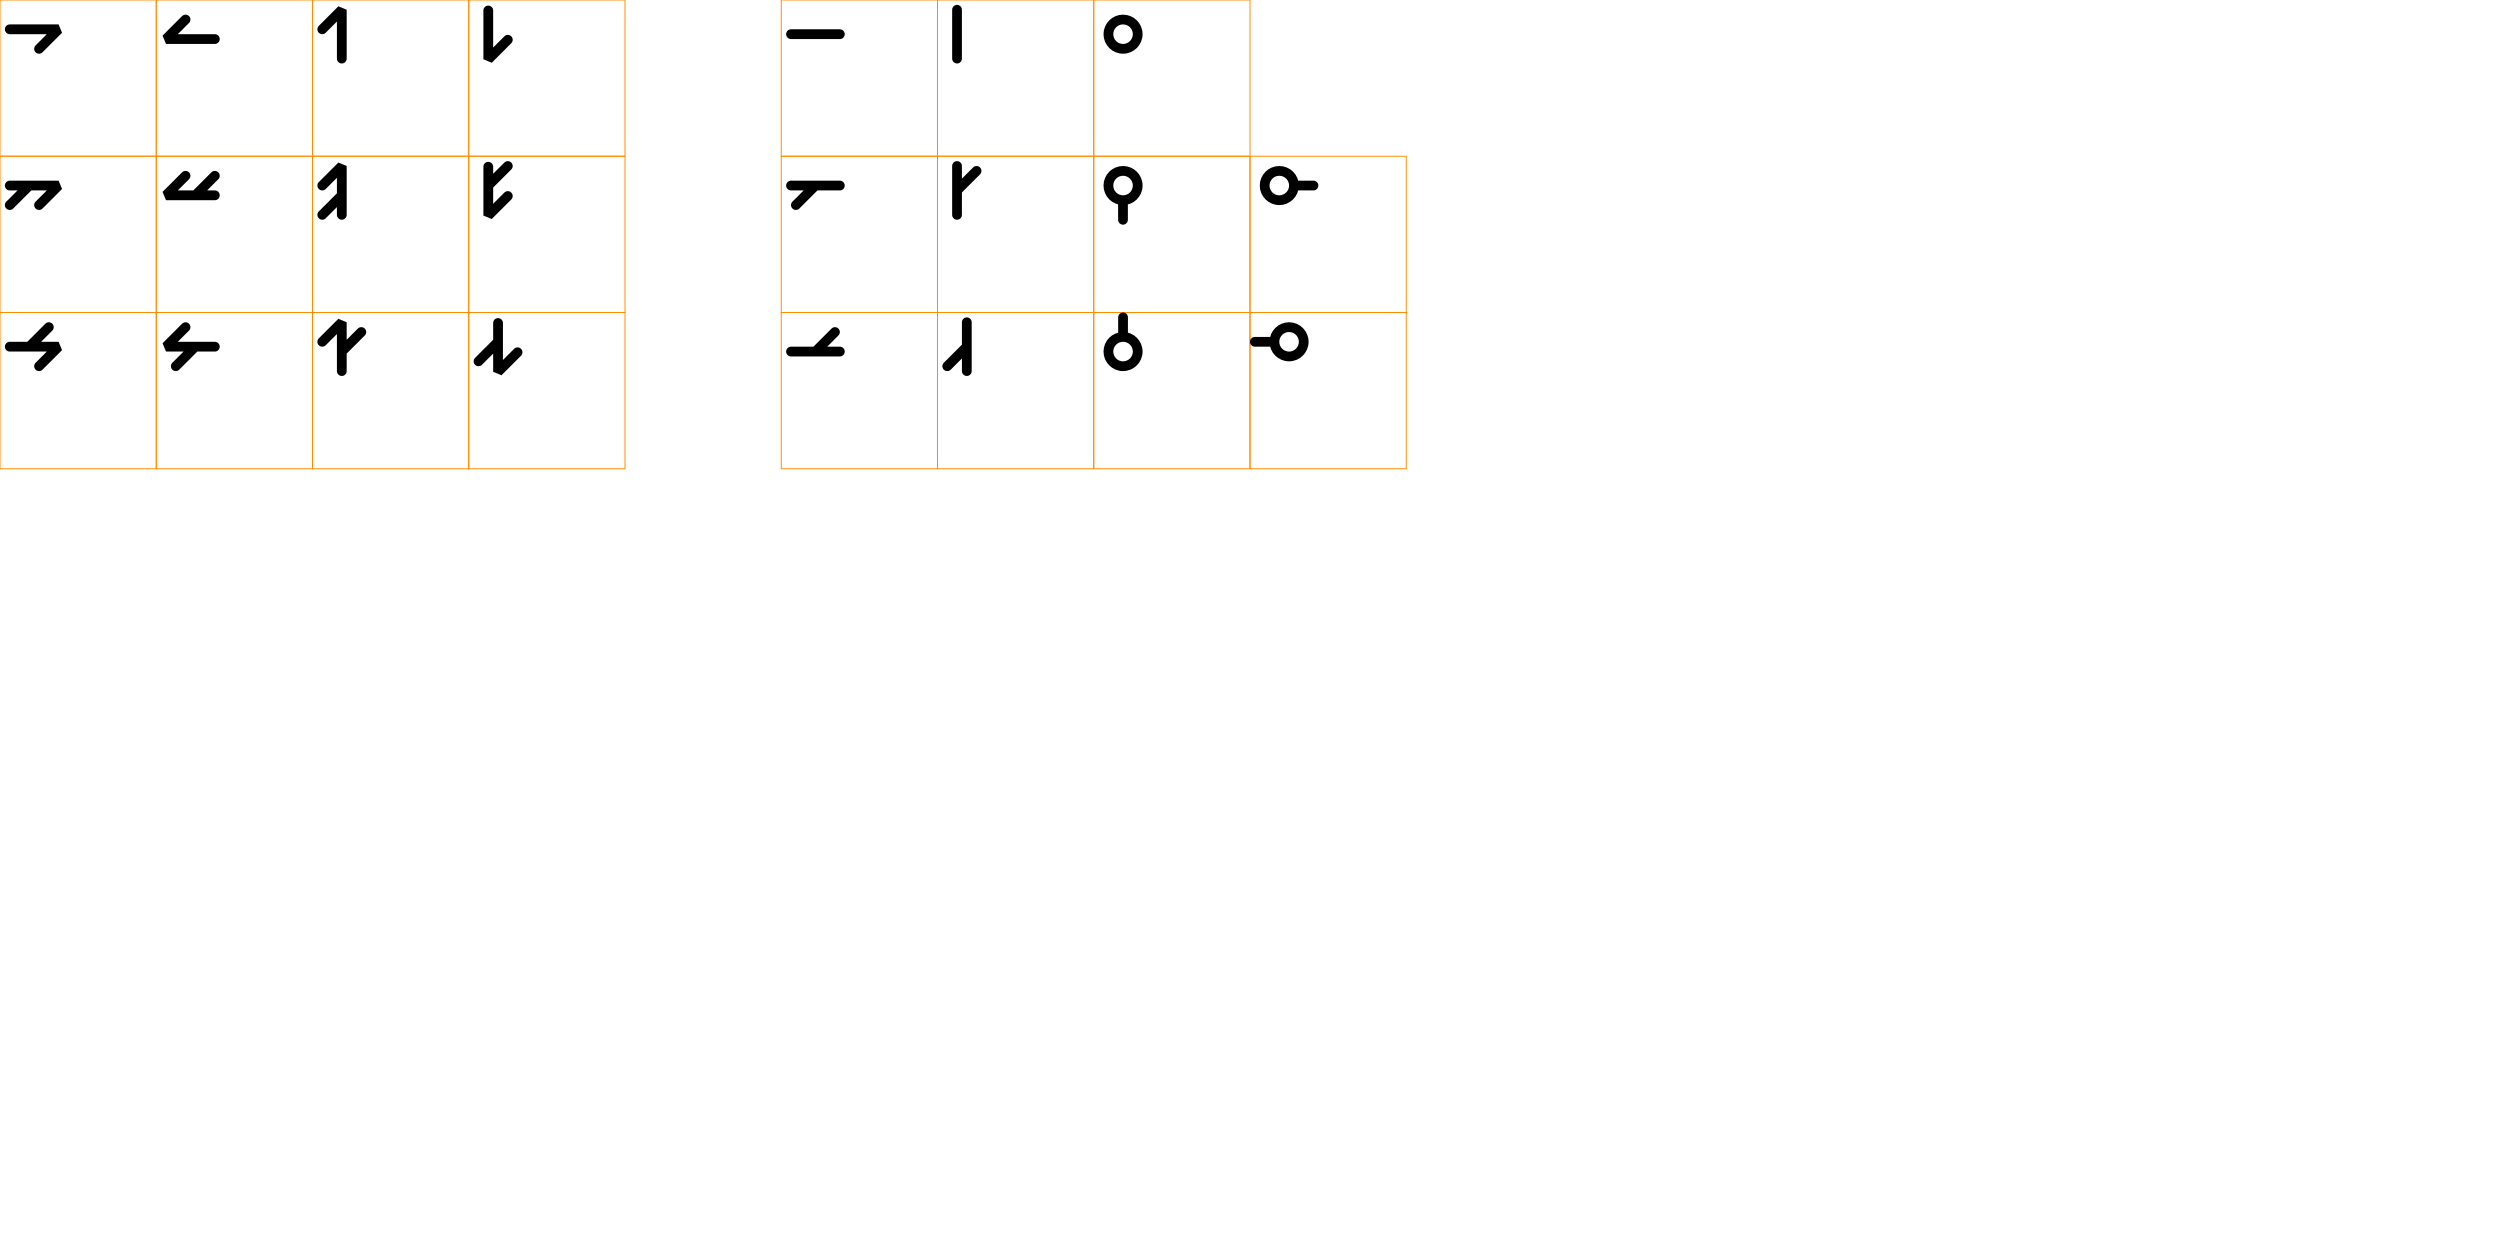
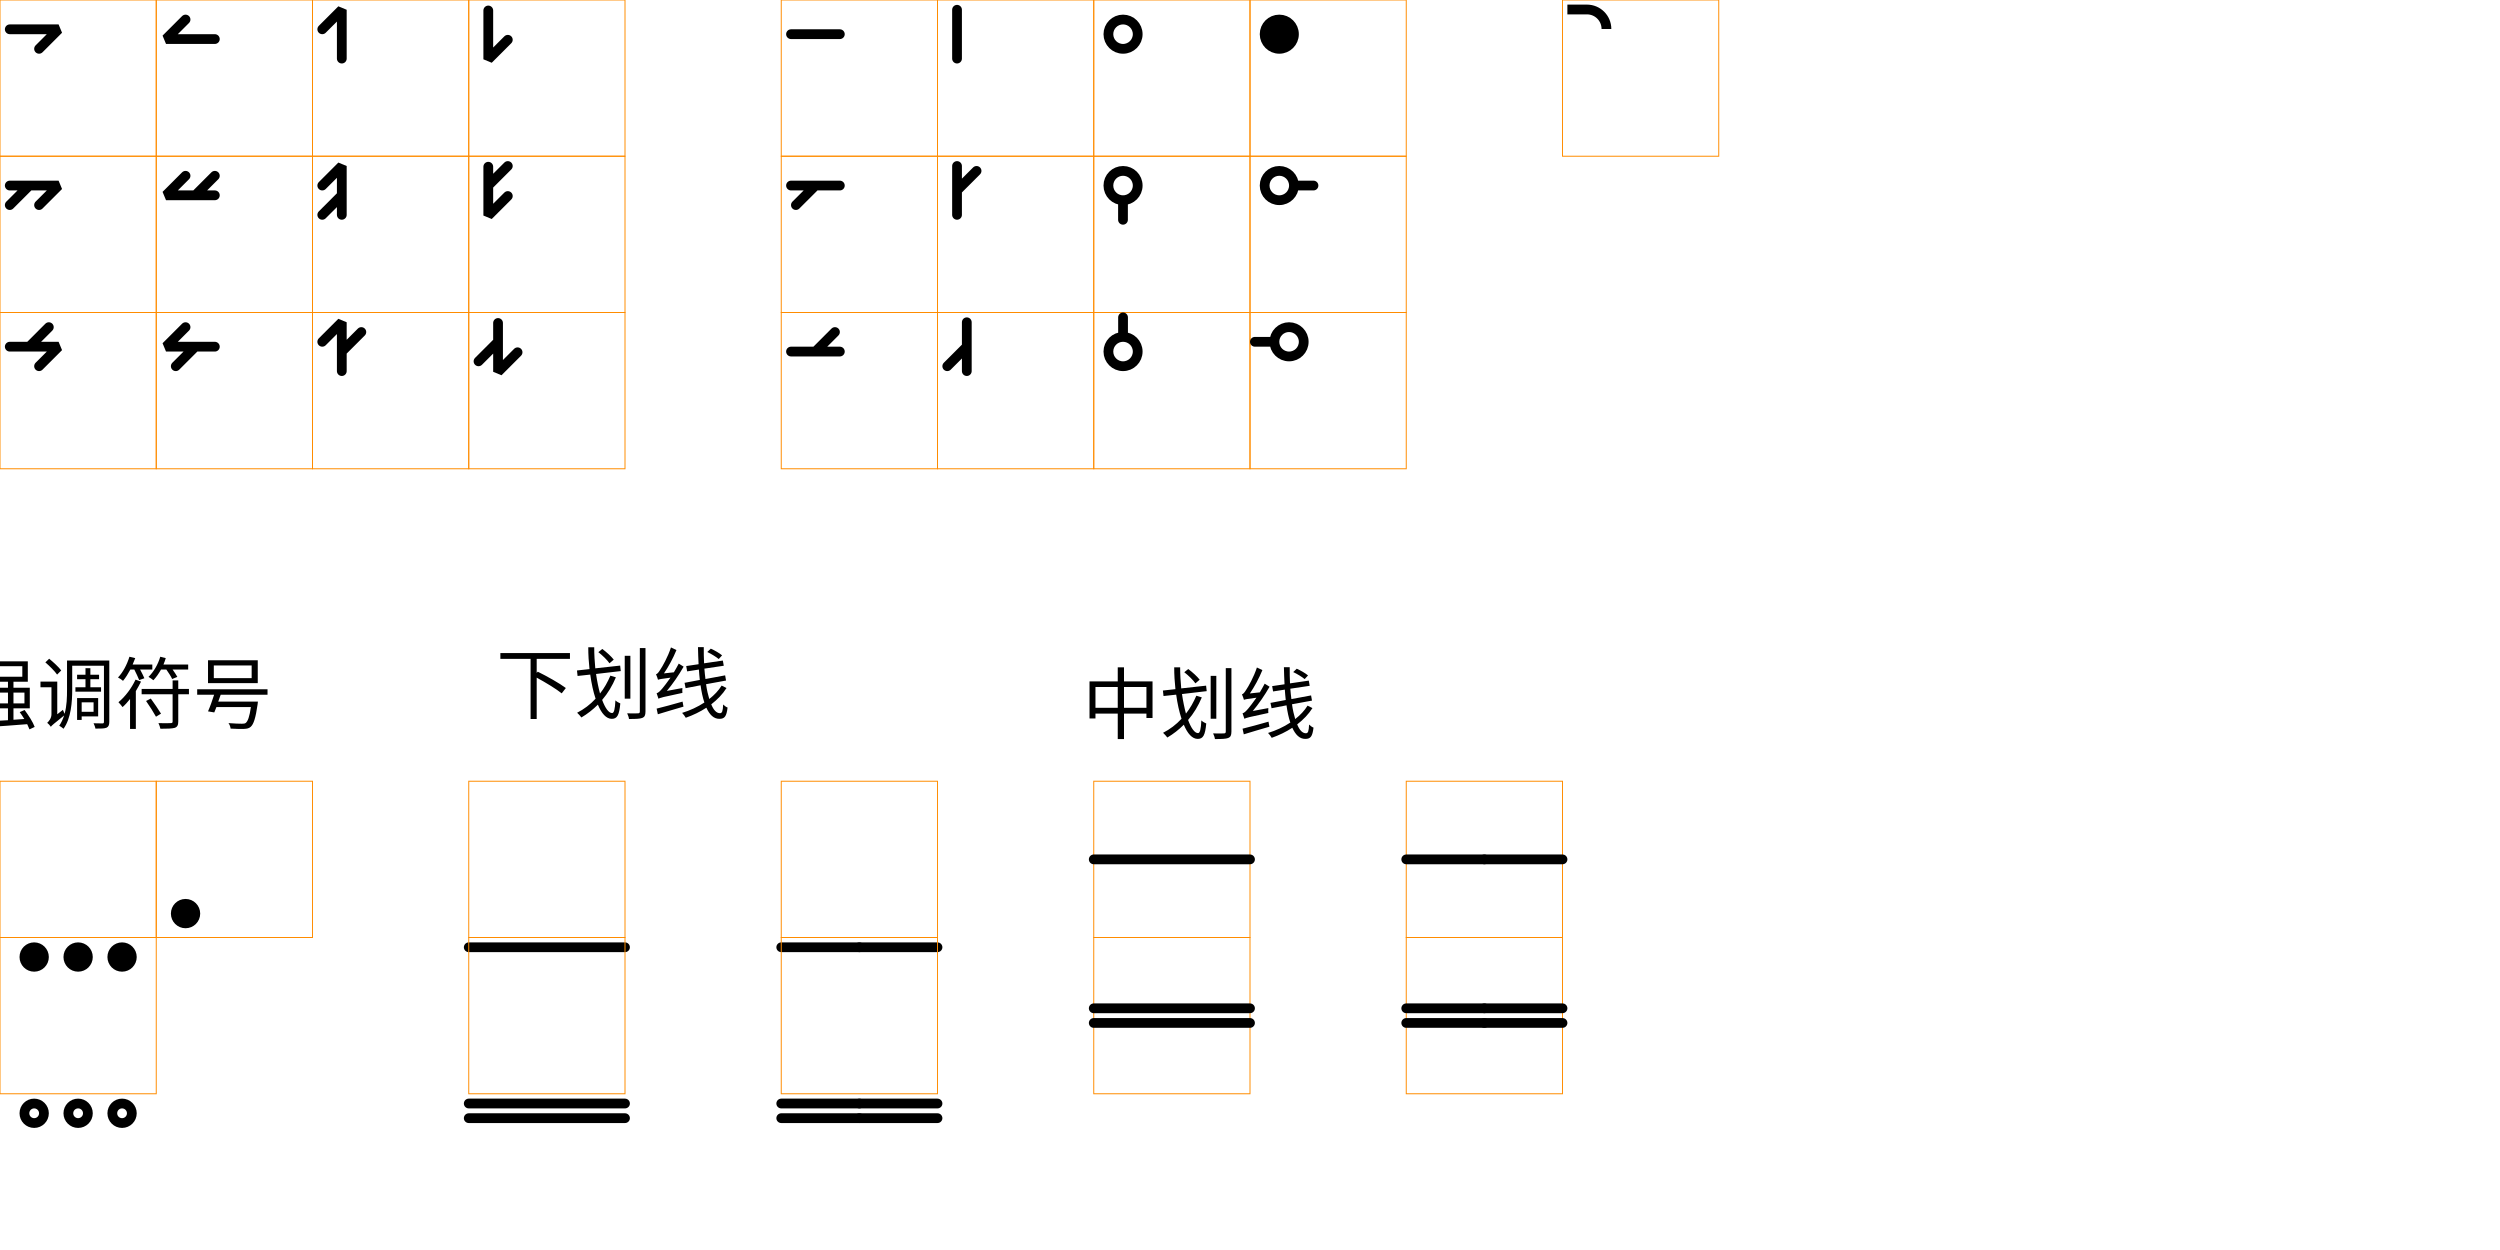
<svg xmlns="http://www.w3.org/2000/svg" width="256mm" height="128mm" viewBox="0 0 256 128" version="1.1" id="svg1">
  <defs id="defs1" />
  <g id="layer1">
    <g id="g2">
      <rect style="opacity:1;fill:none;stroke:#ff8c00;stroke-width:0.1;stroke-linecap:round;stroke-dasharray:none;stroke-dashoffset:0" id="rect4" width="16" height="16" x="-5.0465263e-07" y="-32" transform="translate(5.0465265e-7,32)" />
      <path style="fill:none;stroke:#000000;stroke-width:1;stroke-linecap:round;stroke-linejoin:bevel;stroke-dasharray:none" d="M 1,3 H 6 l -2,2" id="l6" />
    </g>
    <g id="g3" transform="translate(16)">
      <rect style="opacity:1;fill:none;stroke:#ff8c00;stroke-width:0.1;stroke-linecap:round;stroke-dasharray:none;stroke-dashoffset:0" id="rect1" width="16" height="16" x="-5.0465263e-07" y="-32" transform="translate(5.0465265e-7,32)" />
      <path style="fill:none;stroke:#000000;stroke-width:1;stroke-linecap:round;stroke-linejoin:bevel;stroke-dasharray:none" d="M 6,4 H 1 L 3,2" id="l4" />
    </g>
    <g id="g4" transform="translate(32)">
      <rect style="opacity:1;fill:none;stroke:#ff8c00;stroke-width:0.1;stroke-linecap:round;stroke-dasharray:none;stroke-dashoffset:0" id="rect3" width="16" height="16" x="-5.0465263e-07" y="-32" transform="translate(5.0465265e-7,32)" />
      <path style="fill:none;stroke:#000000;stroke-width:1;stroke-linecap:round;stroke-linejoin:bevel;stroke-dasharray:none" d="M 3,6 V 1 L 1,3" id="l8" />
    </g>
    <g id="g5" transform="translate(48)">
      <rect style="opacity:1;fill:none;stroke:#ff8c00;stroke-width:0.1;stroke-linecap:round;stroke-dasharray:none;stroke-dashoffset:0" id="rect5" width="16" height="16" x="-5.0465263e-07" y="-32" transform="translate(5.0465265e-7,32)" />
      <path style="fill:none;stroke:#000000;stroke-width:1;stroke-linecap:round;stroke-linejoin:bevel;stroke-dasharray:none" d="M 2,1.073 V 6.073 l 2,-2" id="l2" />
    </g>
    <g id="g2-8" transform="translate(4.4504799e-7,16)">
      <rect style="opacity:1;fill:none;stroke:#ff8c00;stroke-width:0.1;stroke-linecap:round;stroke-dasharray:none;stroke-dashoffset:0" id="rect4-2" width="16" height="16" x="-5.0465263e-07" y="-32" transform="translate(5.0465265e-7,32)" />
      <path id="ls6" style="fill:none;stroke:#000000;stroke-width:1;stroke-linecap:round;stroke-linejoin:bevel;stroke-dasharray:none" d="m 3,19 -2,2 m 4.3e-7,-2 h 5 l -2,2" transform="translate(-4.4504799e-7,-16)" />
    </g>
    <g id="g3-5" transform="translate(16,16)">
      <rect style="opacity:1;fill:none;stroke:#ff8c00;stroke-width:0.1;stroke-linecap:round;stroke-dasharray:none;stroke-dashoffset:0" id="rect1-5" width="16" height="16" x="-5.0465263e-07" y="-32" transform="translate(5.0465265e-7,32)" />
      <path id="ls4" style="fill:none;stroke:#000000;stroke-width:1;stroke-linecap:round;stroke-linejoin:bevel;stroke-dasharray:none" d="m 6,2 -2,2 m 2,-1.5e-6 H 1 L 3,2" />
    </g>
    <g id="g4-7" transform="translate(32,16)">
      <rect style="opacity:1;fill:none;stroke:#ff8c00;stroke-width:0.1;stroke-linecap:round;stroke-dasharray:none;stroke-dashoffset:0" id="rect3-1" width="16" height="16" x="-5.0465263e-07" y="-32" transform="translate(5.0465265e-7,32)" />
      <path id="ls8" style="fill:none;stroke:#000000;stroke-width:1;stroke-linecap:round;stroke-linejoin:bevel;stroke-dasharray:none" d="M 3,6 V 1 L 1,3 M 3,4 l -2,2" />
    </g>
    <g id="g11" transform="translate(47.95,15.95)">
      <rect style="opacity:1;fill:none;stroke:#ff8c00;stroke-width:0.1;stroke-linecap:round;stroke-dasharray:none;stroke-dashoffset:0" id="rect5-2" width="16" height="16" x="0.05" y="0.05" />
      <path id="ls2" style="fill:none;stroke:#000000;stroke-width:1;stroke-linecap:round;stroke-linejoin:bevel;stroke-dasharray:none" d="m 2.05,1.123 v 5 l 2,-2 m -2,-1.073 2,-2" />
    </g>
    <g id="g8" transform="translate(-6.3578359e-8,32)">
      <rect style="opacity:1;fill:none;stroke:#ff8c00;stroke-width:0.1;stroke-linecap:round;stroke-dasharray:none;stroke-dashoffset:0" id="rect8" width="16" height="16" x="-5.0465263e-07" y="-32" transform="translate(5.0465265e-7,32)" />
      <path id="la6" style="fill:none;stroke:#000000;stroke-width:1;stroke-linecap:round;stroke-linejoin:bevel;stroke-dasharray:none" d="m 3,3.5 2,-2 M 1,3.5 H 6 l -2,2" />
    </g>
    <g id="g9" transform="translate(16,32)">
      <rect style="opacity:1;fill:none;stroke:#ff8c00;stroke-width:0.1;stroke-linecap:round;stroke-dasharray:none;stroke-dashoffset:0" id="rect9" width="16" height="16" x="-5.0465263e-07" y="-32" transform="translate(5.0465265e-7,32)" />
      <path id="la4" style="fill:none;stroke:#000000;stroke-width:1;stroke-linecap:round;stroke-linejoin:bevel;stroke-dasharray:none" d="m 2,5.5 2,-2 m 2,-1.5e-6 H 1 L 3,1.5" />
    </g>
    <g id="g10" transform="translate(32,32)">
      <rect style="opacity:1;fill:none;stroke:#ff8c00;stroke-width:0.1;stroke-linecap:round;stroke-dasharray:none;stroke-dashoffset:0" id="rect10" width="16" height="16" x="-5.0465263e-07" y="-32" transform="translate(5.0465265e-7,32)" />
      <path id="la8" style="fill:none;stroke:#000000;stroke-width:1;stroke-linecap:round;stroke-linejoin:bevel;stroke-dasharray:none" d="M 3,6 V 1 l -2,2 M 3,4 5,2" />
    </g>
    <g id="g5-5" transform="translate(48,16)">
      <rect style="opacity:1;fill:none;stroke:#ff8c00;stroke-width:0.1;stroke-linecap:round;stroke-dasharray:none;stroke-dashoffset:0" id="rect11" width="16" height="16" x="-5.0862633e-07" y="16" />
      <path id="la2" style="fill:none;stroke:#000000;stroke-width:1;stroke-linecap:round;stroke-linejoin:bevel;stroke-dasharray:none" d="m 3,17.073 v 5 l 2,-2 m -2,-1.073 -2,2" />
    </g>
    <g id="g12" transform="translate(80)">
      <rect style="opacity:1;fill:none;stroke:#ff8c00;stroke-width:0.1;stroke-linecap:round;stroke-dasharray:none;stroke-dashoffset:0" id="rect12" width="16" height="16" x="-5.0465263e-07" y="-32" transform="translate(5.0465265e-7,32)" />
      <path style="fill:none;stroke:#000000;stroke-width:1;stroke-linecap:round;stroke-linejoin:bevel;stroke-dasharray:none" d="M 1,3.5 H 6" id="l-" />
    </g>
    <g id="g13" transform="translate(96)">
      <rect style="opacity:1;fill:none;stroke:#ff8c00;stroke-width:0.1;stroke-linecap:round;stroke-dasharray:none;stroke-dashoffset:0" id="rect13" width="16" height="16" x="-5.0465263e-07" y="-32" transform="translate(5.0465265e-7,32)" />
      <path style="fill:none;stroke:#000000;stroke-width:1;stroke-linecap:round;stroke-linejoin:bevel;stroke-dasharray:none" d="M 2,1 V 6" id="l" />
    </g>
    <g id="g14" transform="translate(80,16)">
      <rect style="opacity:1;fill:none;stroke:#ff8c00;stroke-width:0.1;stroke-linecap:round;stroke-dasharray:none;stroke-dashoffset:0" id="rect14" width="16" height="16" x="-5.0465263e-07" y="-32" transform="translate(5.0465265e-7,32)" />
      <path id="ls-" style="fill:none;stroke:#000000;stroke-width:1;stroke-linecap:round;stroke-linejoin:bevel;stroke-dasharray:none" d="m 3.5,3 -2,2 M 1,3 H 6" />
    </g>
    <g id="g15" transform="translate(96,16)">
      <rect style="opacity:1;fill:none;stroke:#ff8c00;stroke-width:0.1;stroke-linecap:round;stroke-dasharray:none;stroke-dashoffset:0" id="rect15" width="16" height="16" x="-5.0465263e-07" y="-32" transform="translate(5.0465265e-7,32)" />
      <path id="ls" style="fill:none;stroke:#000000;stroke-width:1;stroke-linecap:round;stroke-linejoin:bevel;stroke-dasharray:none" d="m 2,3.5 2,-2 M 2,1 V 6" />
    </g>
    <g id="g18" transform="translate(80,32)">
      <rect style="opacity:1;fill:none;stroke:#ff8c00;stroke-width:0.1;stroke-linecap:round;stroke-dasharray:none;stroke-dashoffset:0" id="rect17" width="16" height="16" x="-5.0465263e-07" y="-32" transform="translate(5.0465265e-7,32)" />
      <path id="la-" style="fill:none;stroke:#000000;stroke-width:1;stroke-linecap:round;stroke-linejoin:bevel;stroke-dasharray:none" d="m 3.5,4 2,-2 M 1,4 H 6" />
    </g>
    <g id="g19" transform="translate(96.00001,32)">
      <rect style="opacity:1;fill:none;stroke:#ff8c00;stroke-width:0.1;stroke-linecap:round;stroke-dasharray:none;stroke-dashoffset:0" id="rect18" width="16" height="16" x="-5.0465263e-07" y="-32" transform="translate(5.0465265e-7,32)" />
      <path id="la" style="fill:none;stroke:#000000;stroke-width:1;stroke-linecap:round;stroke-linejoin:bevel;stroke-dasharray:none" d="M 3,3.5 1,5.5 M 3,1 v 5" />
    </g>
    <g id="g20" transform="translate(112)">
      <rect style="opacity:1;fill:none;stroke:#ff8c00;stroke-width:0.1;stroke-linecap:round;stroke-dasharray:none;stroke-dashoffset:0" id="rect19" width="16" height="16" x="-5.0465263e-07" y="-32" transform="translate(5.0465265e-7,32)" />
      <path id="l0" style="fill:none;stroke:#000000;stroke-width:1;stroke-linecap:round;stroke-linejoin:bevel;stroke-dasharray:none" d="m 4.5,3.5 a 1.5,1.5 0 0 1 -1.5,1.5 1.5,1.5 0 0 1 -1.5,-1.5 1.5,1.5 0 0 1 1.5,-1.5 1.5,1.5 0 0 1 1.5,1.5 z" />
    </g>
    <g id="g21" transform="translate(112,16)">
      <rect style="opacity:1;fill:none;stroke:#ff8c00;stroke-width:0.1;stroke-linecap:round;stroke-dasharray:none;stroke-dashoffset:0" id="rect20" width="16" height="16" x="-5.0465263e-07" y="-32" transform="translate(5.0465265e-7,32)" />
      <path id="ls-0" style="fill:none;stroke:#000000;stroke-width:1;stroke-linecap:round;stroke-linejoin:bevel;stroke-dasharray:none" transform="translate(-112,-16)" d="M 114.994,20.494 V 22.506 M 116.5,19 A 1.5,1.5 0 0 1 115,20.5 1.5,1.5 0 0 1 113.5,19 1.5,1.5 0 0 1 115,17.5 1.5,1.5 0 0 1 116.5,19 Z" />
    </g>
    <g id="g22" transform="translate(128,16)">
      <rect style="opacity:1;fill:none;stroke:#ff8c00;stroke-width:0.1;stroke-linecap:round;stroke-dasharray:none;stroke-dashoffset:0" id="rect21" width="16" height="16" x="-5.0465263e-07" y="-32" transform="translate(5.0465265e-7,32)" />
      <path id="ls0" style="fill:none;stroke:#000000;stroke-width:1;stroke-linecap:round;stroke-linejoin:bevel;stroke-dasharray:none" transform="translate(-16)" d="m 20.5,3 a 1.5,1.5 0 0 1 -1.5,1.5 1.5,1.5 0 0 1 -1.5,-1.5 1.5,1.5 0 0 1 1.5,-1.5 1.5,1.5 0 0 1 1.5,1.5 z m -3e-6,-3e-7 2,-2.6e-6" />
    </g>
    <g id="g23" transform="translate(112,32)">
      <rect style="opacity:1;fill:none;stroke:#ff8c00;stroke-width:0.1;stroke-linecap:round;stroke-dasharray:none;stroke-dashoffset:0" id="rect22" width="16" height="16" x="-5.0465263e-07" y="-32" transform="translate(5.0465265e-7,32)" />
      <path id="la-0" style="fill:none;stroke:#000000;stroke-width:1;stroke-linecap:round;stroke-linejoin:bevel;stroke-dasharray:none" d="m 3,2.5 -2.6e-6,-2 M 4.5,4 c -5e-7,0.828 -0.672,1.5 -1.5,1.5 -0.828,-3e-6 -1.5,-0.672 -1.5,-1.5 -1e-7,-0.828 0.672,-1.5 1.5,-1.5 0.828,3e-6 1.5,0.672 1.5,1.5 z" />
    </g>
    <g id="g24" transform="translate(128,32)">
      <rect style="opacity:1;fill:none;stroke:#ff8c00;stroke-width:0.1;stroke-linecap:round;stroke-dasharray:none;stroke-dashoffset:0" id="rect23" width="16" height="16" x="-5.0465263e-07" y="-32" transform="translate(5.0465265e-7,32)" />
      <path id="la0" style="fill:none;stroke:#000000;stroke-width:1;stroke-linecap:round;stroke-linejoin:bevel;stroke-dasharray:none" d="M 2.5,3 H 0.5 m 5,0 c -5e-7,0.828 -0.672,1.5 -1.5,1.5 -0.828,-3e-6 -1.5,-0.672 -1.5,-1.5 -1e-7,-0.828 0.672,-1.5 1.5,-1.5 0.828,3e-6 1.5,0.672 1.5,1.5 z" />
    </g>
+     <text xml:space="preserve" style="font-style:normal;font-variant:normal;font-weight:normal;font-stretch:normal;font-size:8px;font-family:'Source Han Sans SC';-inkscape-font-specification:'Source Han Sans SC';text-align:center;word-spacing:0px;writing-mode:lr-tb;direction:ltr;text-anchor:middle;fill:#000000;stroke:none;stroke-width:1;stroke-linecap:round;stroke-linejoin:bevel;stroke-dasharray:none" x="17" y="74" id="text34">
+       <tspan id="tspan34" style="font-style:normal;font-variant:normal;font-weight:normal;font-stretch:normal;font-family:'Source Han Sans SC';-inkscape-font-specification:'Source Han Sans SC';fill:#000000;stroke:none;stroke-width:1" x="17" y="74">强调符号</tspan>
+     </text>
+     <text xml:space="preserve" style="font-style:normal;font-variant:normal;font-weight:normal;font-stretch:normal;font-size:8px;font-family:'Source Han Sans SC';-inkscape-font-specification:'Source Han Sans SC';text-align:center;word-spacing:0px;writing-mode:lr-tb;direction:ltr;text-anchor:middle;fill:#000000;stroke:none;stroke-width:1;stroke-linecap:round;stroke-linejoin:bevel;stroke-dasharray:none" x="14.466" y="-8" id="text34-8">
+       <tspan id="tspan34-5" style="font-style:normal;font-variant:normal;font-weight:normal;font-stretch:normal;font-family:'Source Han Sans SC';-inkscape-font-specification:'Source Han Sans SC';fill:#000000;stroke:none;stroke-width:1" x="14.466" y="-8">意字叶</tspan>
+     </text>
+     <g id="g6" transform="translate(-2.9802583e-8,96)">
+       <rect style="opacity:1;fill:none;stroke:#ff8c00;stroke-width:0.1;stroke-linecap:round;stroke-dasharray:none;stroke-dashoffset:0" id="rect2" width="16" height="16" x="-5.0465263e-07" y="-32" transform="translate(5.0465265e-7,32)" />
+       <ellipse style="fill:none;stroke:#000000;stroke-width:1;stroke-linecap:round;stroke-dasharray:none" id="em0" cx="8" cy="18" rx="1" ry="1" />
+       <ellipse style="fill:none;stroke:#000000;stroke-width:1;stroke-linecap:round;stroke-dasharray:none" id="em04" cx="3.5" cy="18" rx="1" ry="1" />
+       <ellipse style="fill:none;stroke:#000000;stroke-width:1;stroke-linecap:round;stroke-dasharray:none" id="em06" cx="12.5" cy="18" rx="1" ry="1" />
+     </g>
+     <g id="g16" transform="translate(0,80)">
+       <rect style="opacity:1;fill:none;stroke:#ff8c00;stroke-width:0.1;stroke-linecap:round;stroke-dasharray:none;stroke-dashoffset:0" id="rect6" width="16" height="16" x="-5.0465263e-07" y="-32" transform="translate(5.0465265e-7,32)" />
+       <ellipse style="fill:#000000;stroke:#000000;stroke-width:1;stroke-linecap:round;stroke-dasharray:none" id="em" cx="8" cy="18" rx="1" ry="1" />
+       <ellipse style="fill:#000000;stroke:#000000;stroke-width:1;stroke-linecap:round;stroke-dasharray:none" id="em4" cx="3.5" cy="18" rx="1" ry="1" />
+       <ellipse style="fill:#000000;stroke:#000000;stroke-width:1;stroke-linecap:round;stroke-dasharray:none" id="em6" cx="12.5" cy="18" rx="1" ry="1" />
+     </g>
+     <g id="g25" transform="translate(48,80)">
+       <rect style="opacity:1;fill:none;stroke:#ff8c00;stroke-width:0.1;stroke-linecap:round;stroke-dasharray:none;stroke-dashoffset:0" id="rect16" width="16" height="16" x="-5.0465263e-07" y="-32" transform="translate(5.0465265e-7,32)" />
+       <path style="fill:#000000;stroke:#000000;stroke-width:1;stroke-linecap:round;stroke-dasharray:none" d="m 48,97 h 16" id="ul" transform="translate(-48,-80)" />
+     </g>
+     <text xml:space="preserve" style="font-style:normal;font-variant:normal;font-weight:normal;font-stretch:normal;font-size:8px;font-family:'Source Han Sans SC';-inkscape-font-specification:'Source Han Sans SC';text-align:center;word-spacing:0px;writing-mode:lr-tb;direction:ltr;text-anchor:middle;fill:#000000;stroke:none;stroke-width:1;stroke-linecap:round;stroke-linejoin:bevel;stroke-dasharray:none" x="68" y="73" id="text25">
+       <tspan id="tspan25" style="font-style:normal;font-variant:normal;font-weight:normal;font-stretch:normal;font-family:'Source Han Sans SC';-inkscape-font-specification:'Source Han Sans SC';fill:#000000;stroke:none;stroke-width:1" x="68" y="73">下划线</tspan>
+     </text>
+     <g id="g28" transform="translate(48,96)">
+       <rect style="opacity:1;fill:none;stroke:#ff8c00;stroke-width:0.1;stroke-linecap:round;stroke-dasharray:none;stroke-dashoffset:0" id="rect26" width="16" height="16" x="-5.0465263e-07" y="-32" transform="translate(5.0465265e-7,32)" />
+       <path id="ul0" style="fill:#000000;stroke:#000000;stroke-width:1;stroke-linecap:round;stroke-dasharray:none" transform="translate(-48,-96)" d="m 48,114.5 h 16 m -16,-1.5 h 16" />
+     </g>
+     <g id="g30" transform="translate(80,80)">
+       <rect style="opacity:1;fill:none;stroke:#ff8c00;stroke-width:0.1;stroke-linecap:round;stroke-dasharray:none;stroke-dashoffset:0" id="rect29" width="16" height="16" x="-5.0465263e-07" y="-32" transform="translate(5.0465265e-7,32)" />
+       <path style="fill:#000000;stroke:#000000;stroke-width:1;stroke-linecap:round;stroke-dasharray:none" d="m 48,97 8,-4e-6" id="ul4" transform="translate(-48,-80)" />
+       <path style="fill:#000000;stroke:#000000;stroke-width:1;stroke-linecap:round;stroke-dasharray:none" d="M 8,17 16,17" id="ul6" />
+     </g>
+     <g id="g31" transform="translate(80,96)">
+       <rect style="opacity:1;fill:none;stroke:#ff8c00;stroke-width:0.1;stroke-linecap:round;stroke-dasharray:none;stroke-dashoffset:0" id="rect31" width="16" height="16" x="-5.0465263e-07" y="-32" transform="translate(5.0465265e-7,32)" />
+       <path id="ul04" style="fill:#000000;stroke:#000000;stroke-width:1;stroke-linecap:round;stroke-dasharray:none" transform="translate(-48,-96)" d="m 48,114.5 8,0 m -8,-1.5 8,0" />
+       <path id="ul06" style="fill:#000000;stroke:#000000;stroke-width:1;stroke-linecap:round;stroke-dasharray:none" d="M 8,18.5 H 16 M 8,17 H 16" />
+     </g>
+     <g id="g34" transform="translate(112,80)">
+       <rect style="opacity:1;fill:none;stroke:#ff8c00;stroke-width:0.1;stroke-linecap:round;stroke-dasharray:none;stroke-dashoffset:0" id="rect33" width="16" height="16" x="-5.0465263e-07" y="-32" transform="translate(5.0465265e-7,32)" />
+       <path style="fill:#000000;stroke:#000000;stroke-width:1;stroke-linecap:round;stroke-dasharray:none" d="M -1.38147e-5,8 H 16" id="ml" />
+     </g>
+     <g id="g35" transform="translate(112,96)">
+       <rect style="opacity:1;fill:none;stroke:#ff8c00;stroke-width:0.1;stroke-linecap:round;stroke-dasharray:none;stroke-dashoffset:0" id="rect34" width="16" height="16" x="-5.0465263e-07" y="-32" transform="translate(5.0465265e-7,32)" />
+       <path id="ml0" style="fill:#000000;stroke:#000000;stroke-width:1;stroke-linecap:round;stroke-dasharray:none" d="M 1.0000002e-6,8.75 H 16 m -16,-1.5 h 16" />
+     </g>
+     <g id="g39" transform="translate(144,96)">
+       <rect style="opacity:1;fill:none;stroke:#ff8c00;stroke-width:0.1;stroke-linecap:round;stroke-dasharray:none;stroke-dashoffset:0" id="rect37" width="16" height="16" x="-5.0465263e-07" y="-32" transform="translate(5.0465265e-7,32)" />
+       <path id="ml04" style="fill:#000000;stroke:#000000;stroke-width:1;stroke-linecap:round;stroke-dasharray:none" d="M 9.9999997e-7,8.75 H 8 m -8,-1.5 h 8" />
+       <path id="ml06" style="fill:#000000;stroke:#000000;stroke-width:1;stroke-linecap:round;stroke-dasharray:none" d="M 8,8.75 H 16 m -8,-1.5 H 16" />
+     </g>
+     <g id="g41" transform="translate(144,80)">
+       <rect style="opacity:1;fill:none;stroke:#ff8c00;stroke-width:0.1;stroke-linecap:round;stroke-dasharray:none;stroke-dashoffset:0" id="rect39" width="16" height="16" x="-5.0465263e-07" y="-32" transform="translate(5.0465265e-7,32)" />
+       <path style="fill:#000000;stroke:#000000;stroke-width:1;stroke-linecap:round;stroke-dasharray:none" d="M -5.0091012e-6,8 8,8" id="ml4" />
+       <path style="fill:#000000;stroke:#000000;stroke-width:1;stroke-linecap:round;stroke-dasharray:none" d="m 8,8 8,-4e-6" id="ml6" />
+     </g>
+     <text xml:space="preserve" style="font-style:normal;font-variant:normal;font-weight:normal;font-stretch:normal;font-size:8px;font-family:'Source Han Sans SC';-inkscape-font-specification:'Source Han Sans SC';text-align:center;word-spacing:0px;writing-mode:lr-tb;direction:ltr;text-anchor:middle;fill:#000000;stroke:none;stroke-width:1;stroke-linecap:round;stroke-linejoin:bevel;stroke-dasharray:none" x="128" y="75.052" id="text41">
+       <tspan id="tspan41" style="font-style:normal;font-variant:normal;font-weight:normal;font-stretch:normal;font-family:'Source Han Sans SC';-inkscape-font-specification:'Source Han Sans SC';fill:#000000;stroke:none;stroke-width:1" x="128" y="75.052">中划线</tspan>
+     </text>
+     <g id="g42" transform="translate(160)">
+       <rect style="opacity:1;fill:none;stroke:#ff8c00;stroke-width:0.1;stroke-linecap:round;stroke-dasharray:none;stroke-dashoffset:0" id="rect41" width="16" height="16" x="-5.0465263e-07" y="-32" transform="translate(5.0465265e-7,32)" />
+       <path id="ax" style="fill:none;stroke:#000000;stroke-linecap:butt;stroke-linejoin:bevel" d="M 0.5,0.971 H 2.5 c 1.108,0 2,0.892 2,2" />
+     </g>
+     <text xml:space="preserve" style="font-style:normal;font-variant:normal;font-weight:normal;font-stretch:normal;font-size:8px;font-family:'Source Han Sans SC';-inkscape-font-specification:'Source Han Sans SC';text-align:center;word-spacing:0px;writing-mode:lr-tb;direction:ltr;text-anchor:middle;fill:#000000;stroke:none;stroke-width:1;stroke-linecap:round;stroke-linejoin:bevel;stroke-dasharray:none" x="171.512" y="-5.892" id="text42">
+       <tspan style="font-style:normal;font-variant:normal;font-weight:normal;font-stretch:normal;font-family:'Source Han Sans SC';-inkscape-font-specification:'Source Han Sans SC';fill:#000000;stroke:none;stroke-width:1" x="171.512" y="-5.892" id="tspan43">辅株</tspan>
+     </text>
+     <g id="g44" transform="translate(128)">
+       <rect style="opacity:1;fill:none;stroke:#ff8c00;stroke-width:0.1;stroke-linecap:round;stroke-dasharray:none;stroke-dashoffset:0" id="rect44" width="16" height="16" x="-5.0465263e-07" y="-32" transform="translate(5.0465265e-7,32)" />
+       <path id="l-0" style="fill:#000000;stroke:#000000;stroke-width:1;stroke-linecap:round;stroke-linejoin:bevel;stroke-dasharray:none" d="m 4.5,3.5 a 1.5,1.5 0 0 1 -1.5,1.5 1.5,1.5 0 0 1 -1.5,-1.5 1.5,1.5 0 0 1 1.5,-1.5 1.5,1.5 0 0 1 1.5,1.5 z" />
+     </g>
+     <g id="g17" transform="translate(16,80)">
+       <rect style="opacity:1;fill:none;stroke:#ff8c00;stroke-width:0.1;stroke-linecap:round;stroke-dasharray:none;stroke-dashoffset:0" id="rect7" width="16" height="16" x="-5.0465263e-07" y="-32" transform="translate(5.0465265e-7,32)" />
+       <ellipse style="fill:#000000;stroke:#000000;stroke-width:1;stroke-linecap:round;stroke-dasharray:none" id="d" cx="3" cy="13.552" rx="1" ry="1" />
+     </g>
  </g>
</svg>
